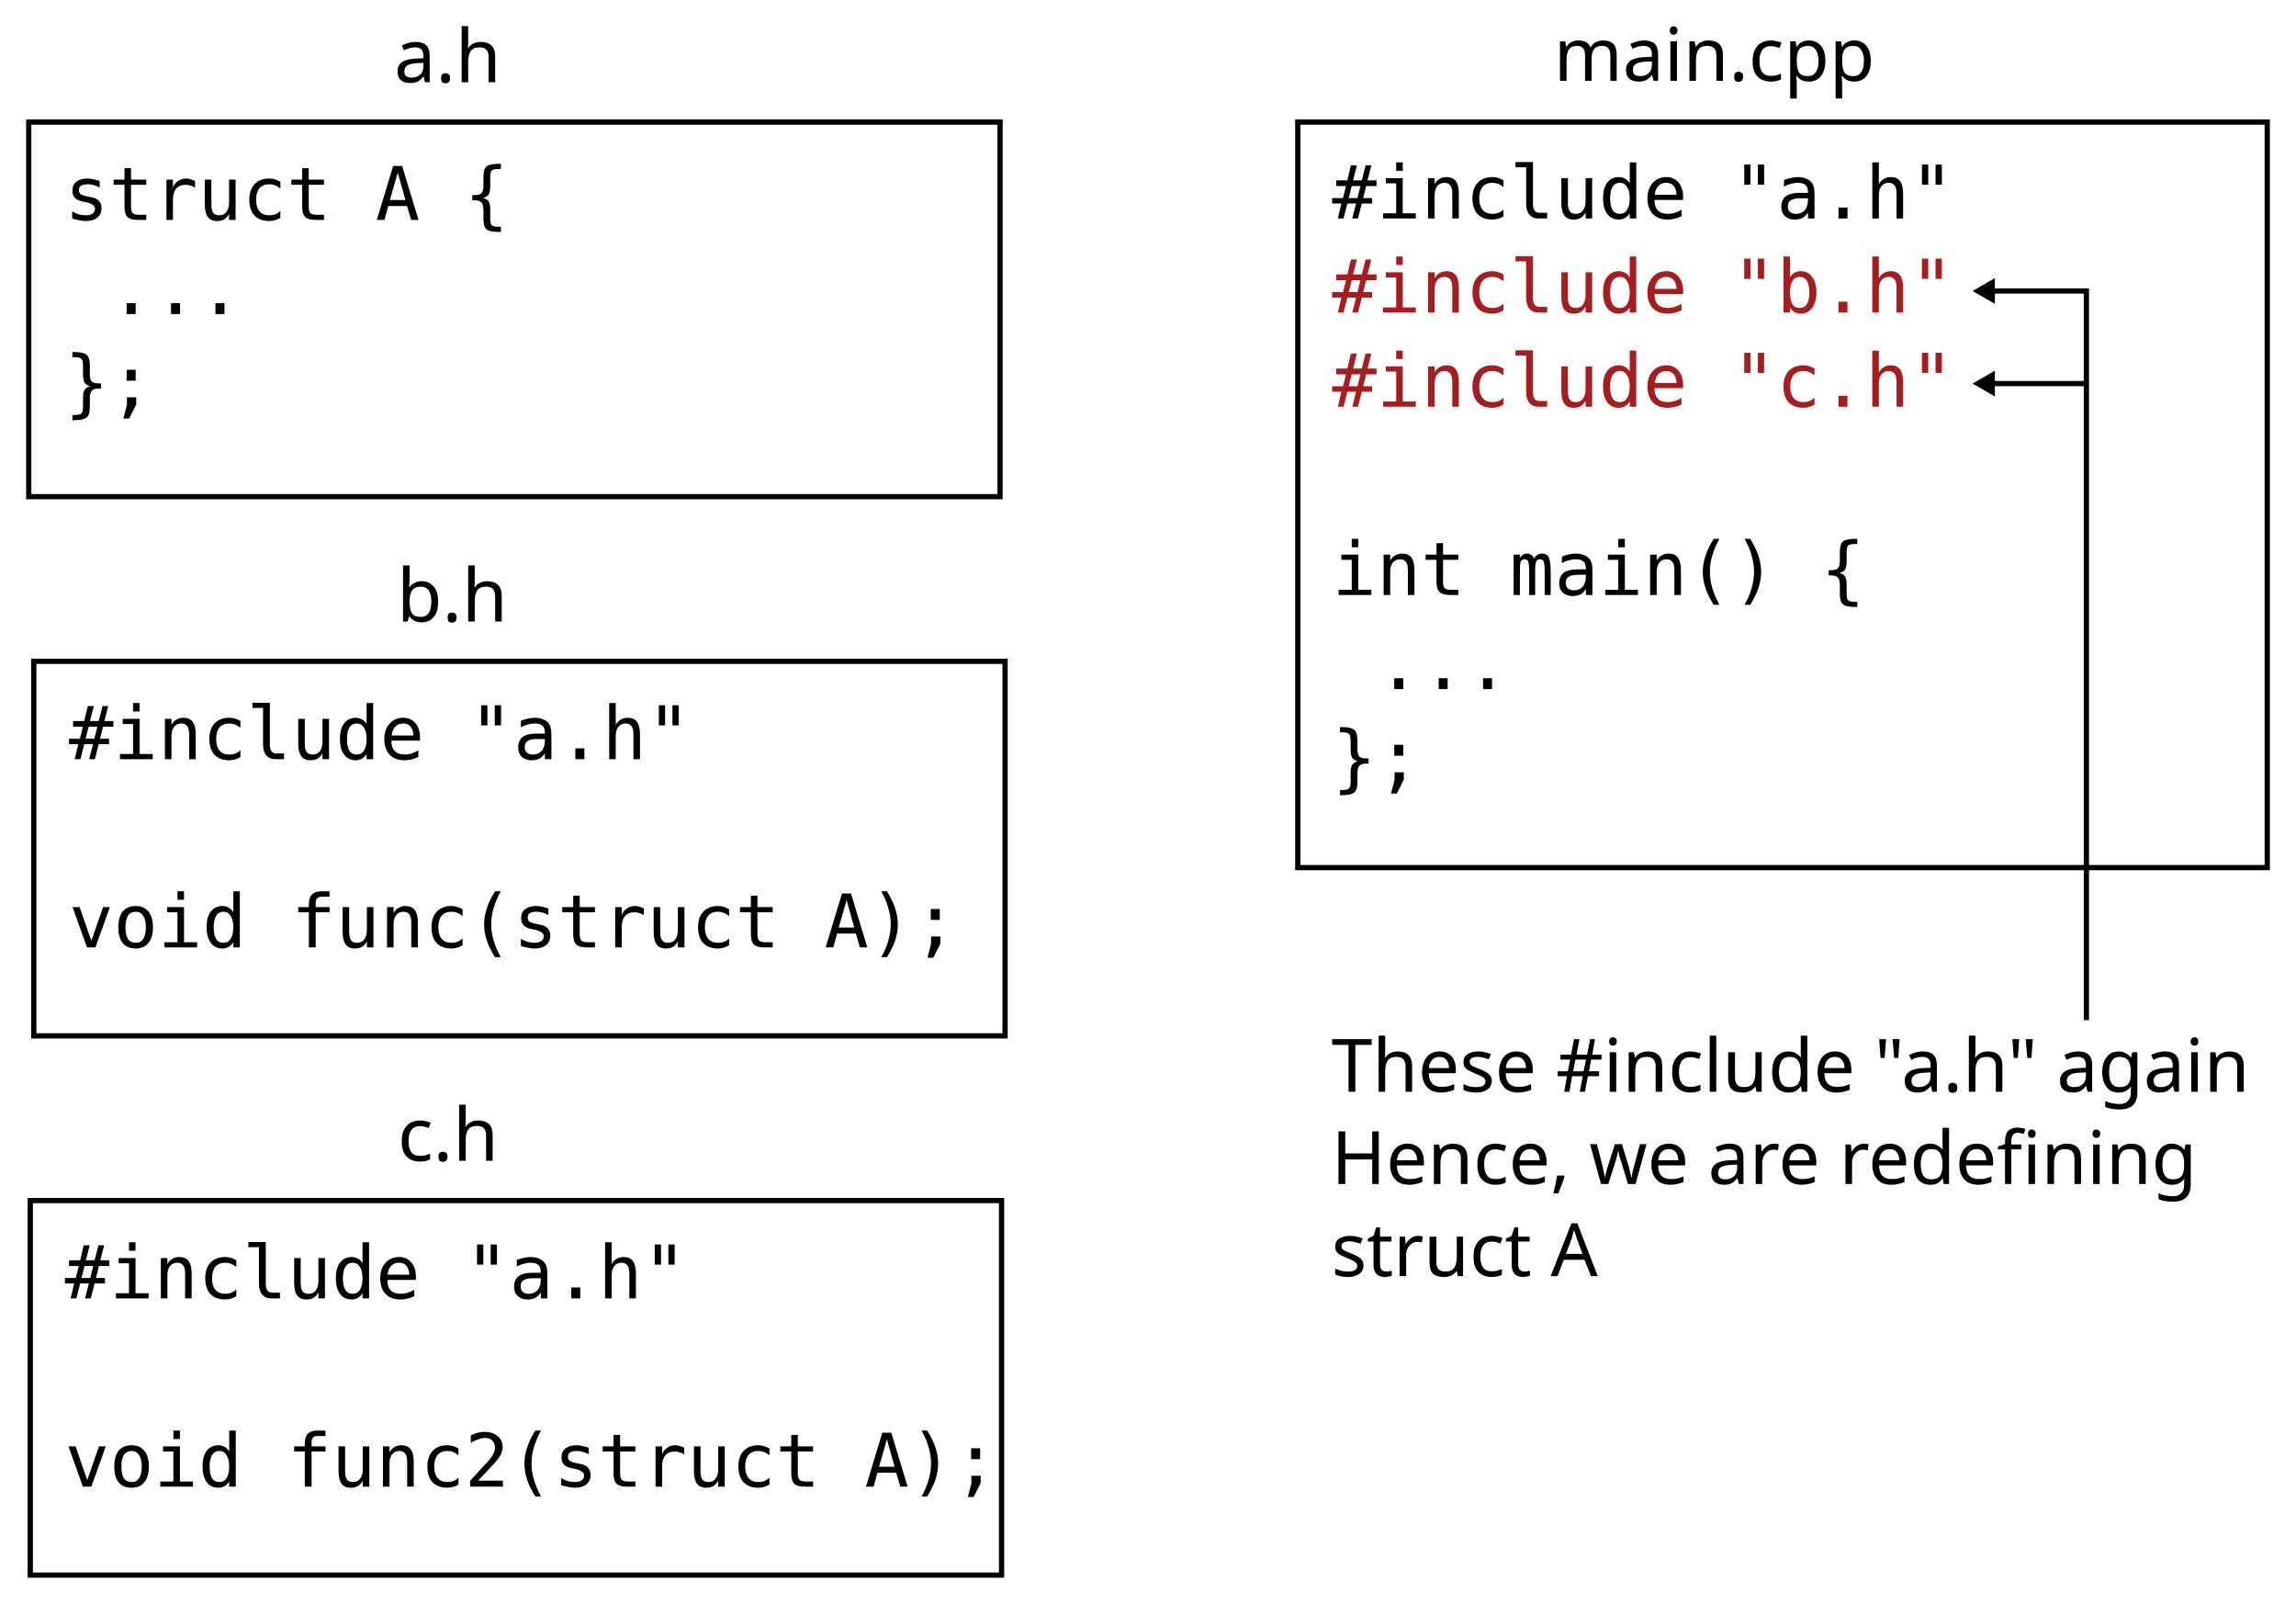
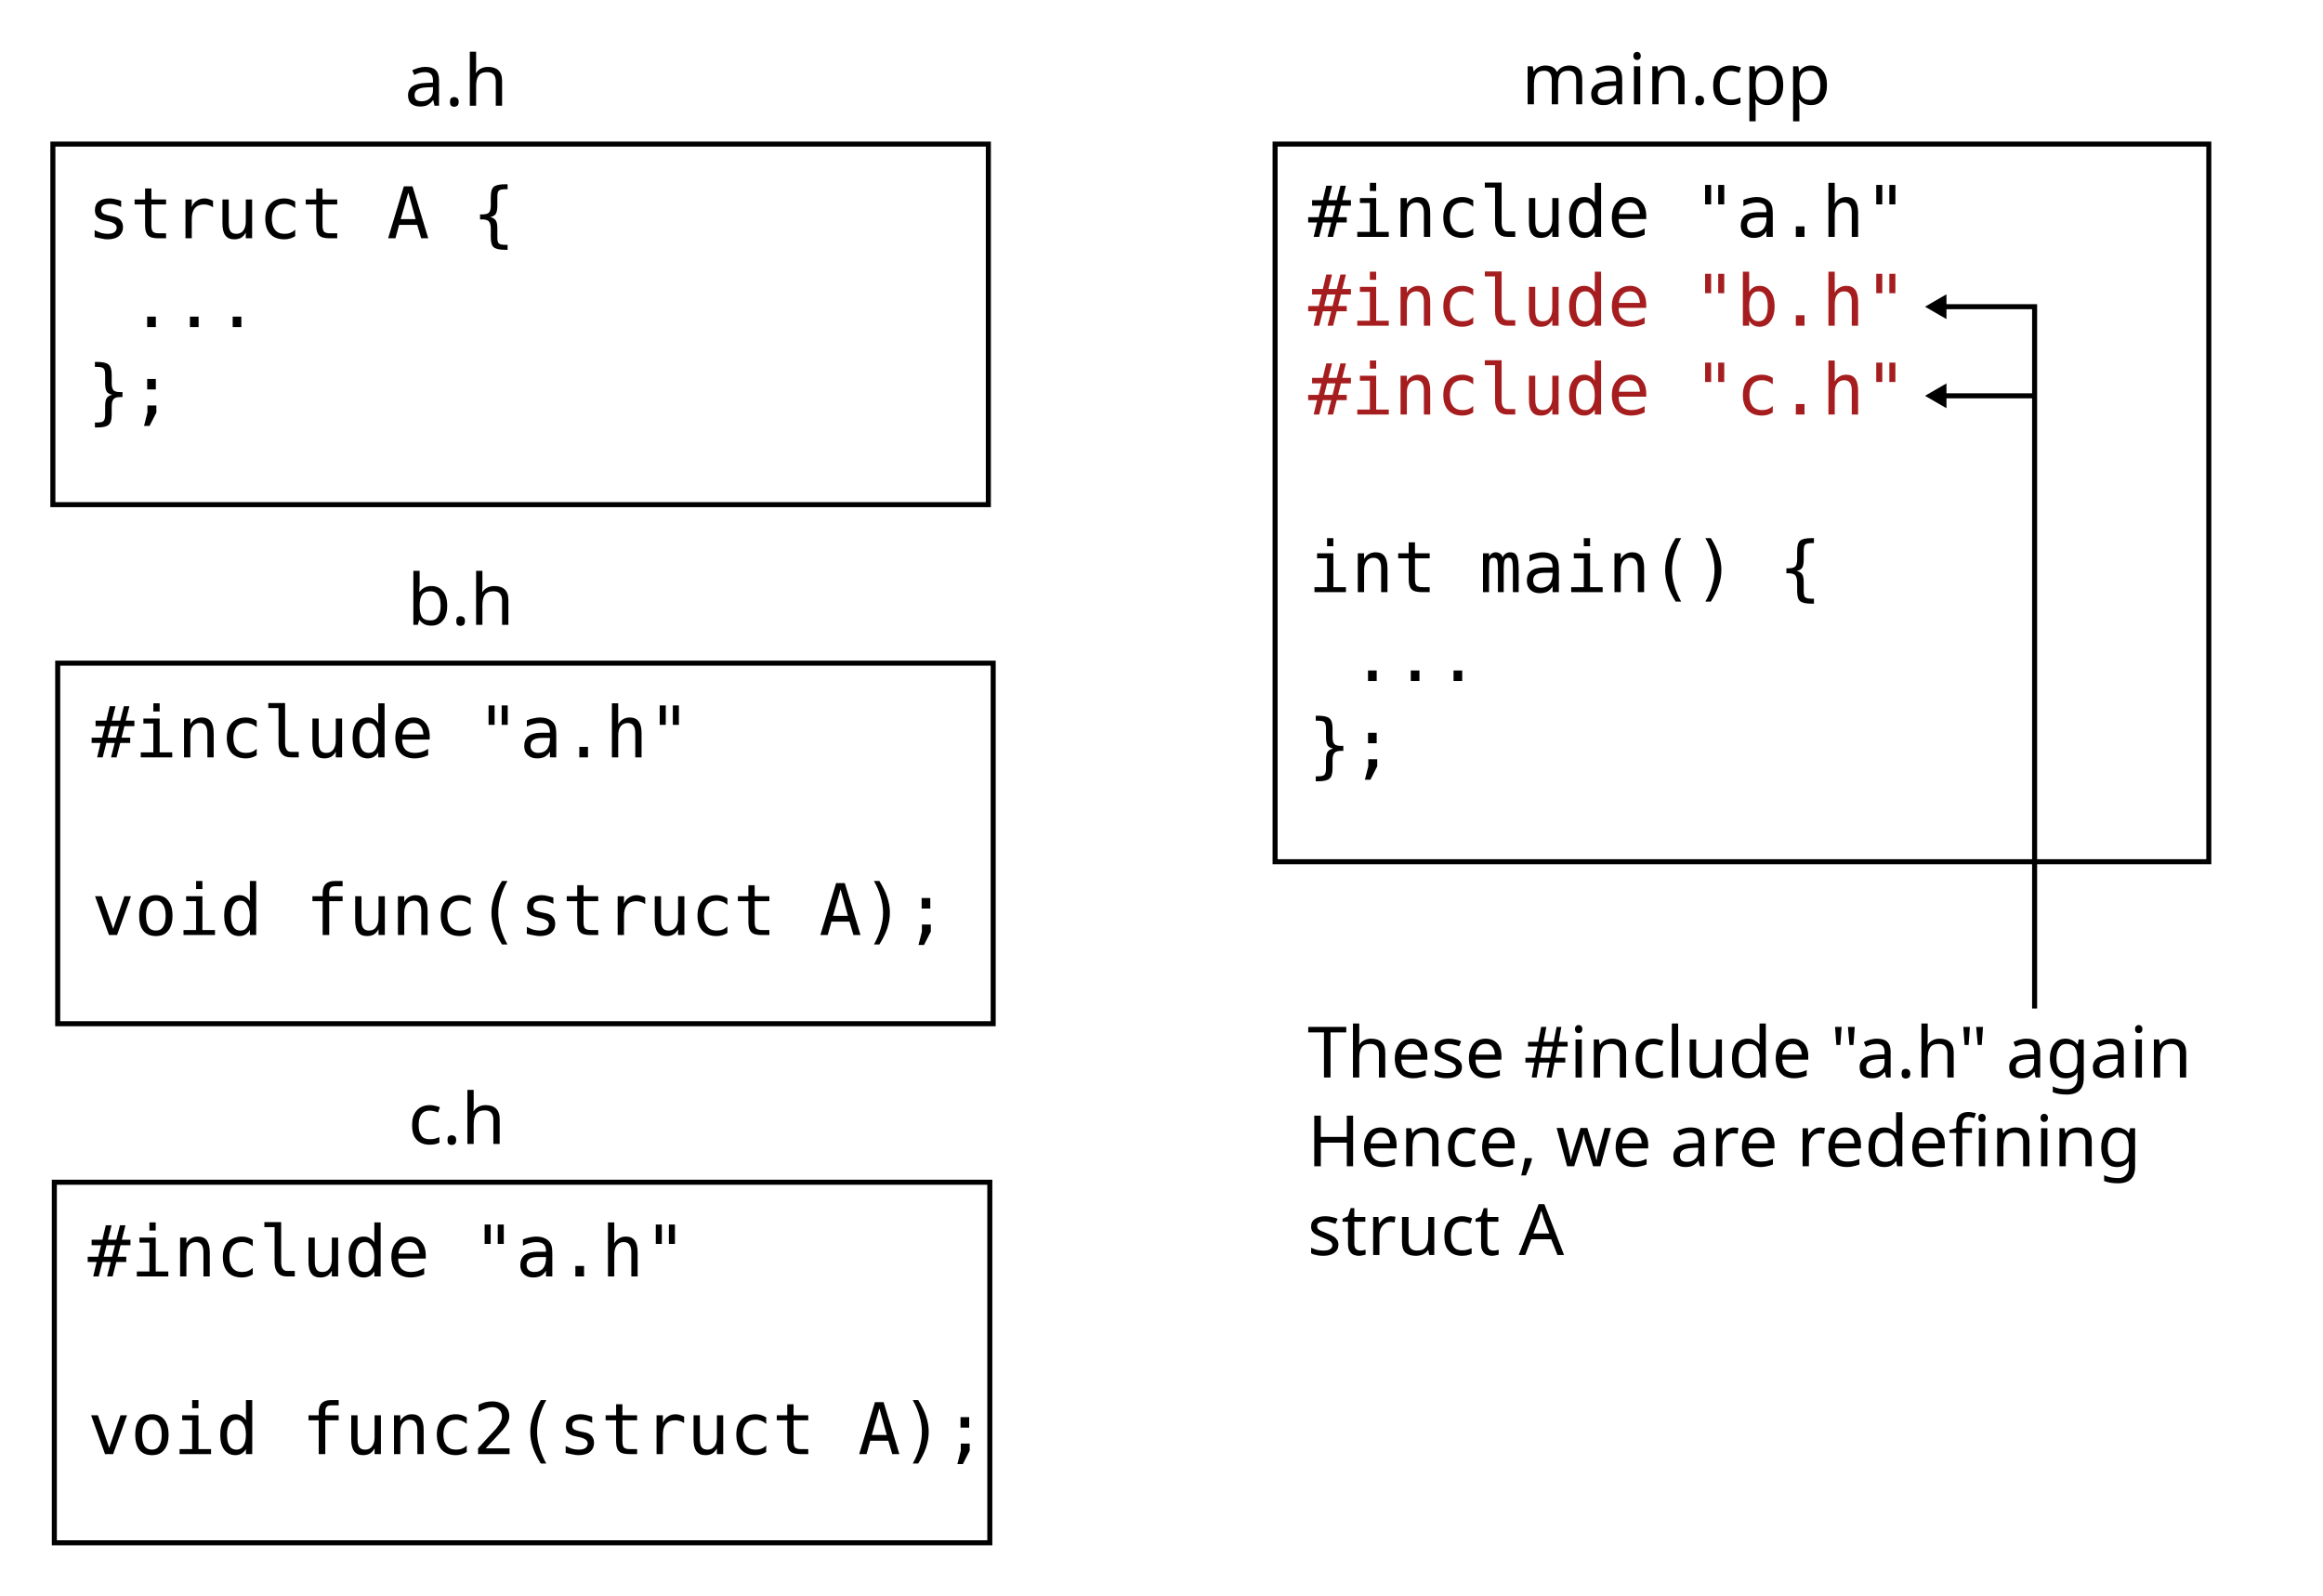
- <svg xmlns="http://www.w3.org/2000/svg" width="131.725mm" height="91.991mm" viewBox="0 0 131.725 91.991" version="1.1" id="svg5">
+ <svg xmlns="http://www.w3.org/2000/svg" width="138.378mm" height="95.074mm" viewBox="0 0 138.378 95.074" version="1.1" id="svg5">
  <defs id="defs2">
    <marker style="overflow:visible" id="TriangleOutM" refX="0" refY="0" orient="auto">
      <path transform="scale(0.4)" style="fill:context-stroke;fill-rule:evenodd;stroke:context-stroke;stroke-width:1pt" d="M 5.77,0 -2.88,5 V -5 Z" id="path124066" />
    </marker>
    <marker style="overflow:visible" id="marker124199" refX="0" refY="0" orient="auto">
      <path transform="matrix(0.3,0,0,0.3,-0.69,0)" d="M 8.719,4.034 -2.207,0.016 8.719,-4.002 c -1.745,2.372 -1.735,5.617 -6e-7,8.035 z" style="fill:context-stroke;fill-rule:evenodd;stroke:context-stroke;stroke-width:0.625;stroke-linejoin:round" id="path123951" />
    </marker>
    <marker style="overflow:visible" id="Arrow1Send" refX="0" refY="0" orient="auto">
      <path transform="matrix(-0.2,0,0,-0.2,-1.2,0)" style="fill:context-stroke;fill-rule:evenodd;stroke:context-stroke;stroke-width:1pt" d="M 0,0 5,-5 -12.5,0 5,5 Z" id="path123936" />
    </marker>
    <marker style="overflow:visible" id="marker124182" refX="0" refY="0" orient="auto">
      <path transform="scale(-0.6)" d="M 8.719,4.034 -2.207,0.016 8.719,-4.002 c -1.745,2.372 -1.735,5.617 -6e-7,8.035 z" style="fill:context-stroke;fill-rule:evenodd;stroke:context-stroke;stroke-width:0.625;stroke-linejoin:round" id="path123948" />
    </marker>
    <marker style="overflow:visible" id="marker1298" refX="0" refY="0" orient="auto">
      <path transform="scale(-0.6)" d="M 8.719,4.034 -2.207,0.016 8.719,-4.002 c -1.745,2.372 -1.735,5.617 -6e-7,8.035 z" style="fill:context-stroke;fill-rule:evenodd;stroke:context-stroke;stroke-width:0.625;stroke-linejoin:round" id="path1296" />
    </marker>
    <marker style="overflow:visible" id="Arrow2Mend" refX="0" refY="0" orient="auto">
      <path transform="scale(-0.6)" d="M 8.719,4.034 -2.207,0.016 8.719,-4.002 c -1.745,2.372 -1.735,5.617 -6e-7,8.035 z" style="fill:context-stroke;fill-rule:evenodd;stroke:context-stroke;stroke-width:0.625;stroke-linejoin:round" id="path1021" />
    </marker>
    <marker style="overflow:visible" id="marker1280" refX="0" refY="0" orient="auto">
      <path transform="scale(0.6)" d="M 8.719,4.034 -2.207,0.016 8.719,-4.002 c -1.745,2.372 -1.735,5.617 -6e-7,8.035 z" style="fill:context-stroke;fill-rule:evenodd;stroke:context-stroke;stroke-width:0.625;stroke-linejoin:round" id="path1278" />
    </marker>
    <marker style="overflow:visible" id="Arrow1Mstart" refX="0" refY="0" orient="auto">
      <path transform="matrix(0.4,0,0,0.4,4,0)" style="fill:context-stroke;fill-rule:evenodd;stroke:context-stroke;stroke-width:1pt" d="M 0,0 5,-5 -12.5,0 5,5 Z" id="path1000" />
    </marker>
    <marker style="overflow:visible" id="Arrow2Sstart" refX="0" refY="0" orient="auto">
      <path transform="matrix(0.3,0,0,0.3,-0.69,0)" d="M 8.719,4.034 -2.207,0.016 8.719,-4.002 c -1.745,2.372 -1.735,5.617 -6e-7,8.035 z" style="fill:context-stroke;fill-rule:evenodd;stroke:context-stroke;stroke-width:0.625;stroke-linejoin:round" id="path1024" />
    </marker>
    <marker style="overflow:visible" id="Arrow2Mstart" refX="0" refY="0" orient="auto">
      <path transform="scale(0.6)" d="M 8.719,4.034 -2.207,0.016 8.719,-4.002 c -1.745,2.372 -1.735,5.617 -6e-7,8.035 z" style="fill:context-stroke;fill-rule:evenodd;stroke:context-stroke;stroke-width:0.625;stroke-linejoin:round" id="path1018" />
    </marker>
    <marker style="overflow:visible" id="Arrow1Lstart" refX="0" refY="0" orient="auto">
      <path transform="matrix(0.8,0,0,0.8,10,0)" style="fill:context-stroke;fill-rule:evenodd;stroke:context-stroke;stroke-width:1pt" d="M 0,0 5,-5 -12.5,0 5,5 Z" id="path41828" />
    </marker>
  </defs>
-   <g id="layer1" transform="translate(-135.5425,-114.6023)">
+   <g id="layer1" transform="translate(-134.0425,-113.0195)">
    <g id="g152116" transform="translate(107.8412,0.0837824)">
      <rect style="fill:none;stroke:#000000;stroke-width:0.3;stroke-miterlimit:4;stroke-dasharray:none" id="rect83769" width="55.725" height="21.483" x="29.351" y="121.521" />
      <text xml:space="preserve" style="font-size:4.233px;line-height:1.25;font-family:sans-serif;letter-spacing:0px;stroke-width:0.265" x="57.237" y="119.236" id="text83773">
        <tspan style="font-style:normal;font-variant:normal;font-weight:normal;font-stretch:normal;font-family:sans-serif;-inkscape-font-specification:sans-serif;text-align:center;text-anchor:middle;stroke-width:0.265" x="57.237" y="119.236" id="tspan83771">a.h</tspan>
      </text>
      <text xml:space="preserve" style="font-size:4.233px;line-height:1.25;font-family:mo;-inkscape-font-specification:mo;stroke-width:0.265" x="31.403" y="127.134" id="text83779">
        <tspan style="font-style:normal;font-variant:normal;font-weight:normal;font-stretch:normal;font-family:monospace;-inkscape-font-specification:monospace;stroke-width:0.265" x="31.403" y="127.134" id="tspan83777">struct A {</tspan>
-         <tspan style="font-style:normal;font-variant:normal;font-weight:normal;font-stretch:normal;font-family:monospace;-inkscape-font-specification:monospace;stroke-width:0.265" x="31.403" y="132.532" id="tspan86115"> ...</tspan>
-         <tspan style="font-style:normal;font-variant:normal;font-weight:normal;font-stretch:normal;font-family:monospace;-inkscape-font-specification:monospace;stroke-width:0.265" x="31.403" y="137.93" id="tspan86117">};</tspan>
+         <tspan style="font-style:normal;font-variant:normal;font-weight:normal;font-stretch:normal;font-family:monospace;-inkscape-font-specification:monospace;stroke-width:0.265" x="31.403" y="132.426" id="tspan86115"> ...</tspan>
+         <tspan style="font-style:normal;font-variant:normal;font-weight:normal;font-stretch:normal;font-family:monospace;-inkscape-font-specification:monospace;stroke-width:0.265" x="31.403" y="137.718" id="tspan86117">};</tspan>
      </text>
    </g>
    <g id="g152125" transform="translate(107.8412,-1.14104)">
      <rect style="fill:none;stroke:#000000;stroke-width:0.3;stroke-miterlimit:4;stroke-dasharray:none" id="rect72776" width="55.725" height="21.483" x="29.639" y="153.673" />
      <text xml:space="preserve" style="font-size:4.233px;line-height:1.25;font-family:sans-serif;letter-spacing:0px;stroke-width:0.265" x="57.493" y="151.388" id="text72780">
        <tspan style="font-style:normal;font-variant:normal;font-weight:normal;font-stretch:normal;font-family:sans-serif;-inkscape-font-specification:sans-serif;text-align:center;text-anchor:middle;stroke-width:0.265" x="57.493" y="151.388" id="tspan72778">b.h</tspan>
      </text>
      <text xml:space="preserve" style="font-size:4.233px;line-height:1.25;font-family:mo;-inkscape-font-specification:mo;stroke-width:0.265" x="31.66" y="159.287" id="text72788">
        <tspan style="font-style:normal;font-variant:normal;font-weight:normal;font-stretch:normal;font-family:monospace;-inkscape-font-specification:monospace;stroke-width:0.265" x="31.66" y="159.287" id="tspan72786">#include "a.h"</tspan>
-         <tspan style="font-style:normal;font-variant:normal;font-weight:normal;font-stretch:normal;font-family:monospace;-inkscape-font-specification:monospace;stroke-width:0.265" x="31.66" y="164.685" id="tspan110063" />
-         <tspan style="font-style:normal;font-variant:normal;font-weight:normal;font-stretch:normal;font-family:monospace;-inkscape-font-specification:monospace;stroke-width:0.265" x="31.66" y="170.083" id="tspan77431">void func(struct A);</tspan>
+         <tspan style="font-style:normal;font-variant:normal;font-weight:normal;font-stretch:normal;font-family:monospace;-inkscape-font-specification:monospace;stroke-width:0.265" x="31.66" y="164.578" id="tspan110063" />
+         <tspan style="font-style:normal;font-variant:normal;font-weight:normal;font-stretch:normal;font-family:monospace;-inkscape-font-specification:monospace;stroke-width:0.265" x="31.66" y="169.87" id="tspan77431">void func(struct A);</tspan>
      </text>
    </g>
    <g id="g152134" transform="translate(107.8412,0.0837824)">
      <rect style="fill:none;stroke:#000000;stroke-width:0.3;stroke-miterlimit:4;stroke-dasharray:none" id="rect87656" width="55.725" height="21.483" x="29.438" y="183.376" />
      <text xml:space="preserve" style="font-size:4.233px;line-height:1.25;font-family:sans-serif;letter-spacing:0px;stroke-width:0.265" x="57.261" y="181.091" id="text87660">
        <tspan style="font-style:normal;font-variant:normal;font-weight:normal;font-stretch:normal;font-family:sans-serif;-inkscape-font-specification:sans-serif;text-align:center;text-anchor:middle;stroke-width:0.265" x="57.261" y="181.091" id="tspan87658">c.h</tspan>
      </text>
      <text xml:space="preserve" style="font-size:4.233px;line-height:1.25;font-family:mo;-inkscape-font-specification:mo;stroke-width:0.265" x="31.427" y="188.99" id="text87666">
        <tspan style="font-style:normal;font-variant:normal;font-weight:normal;font-stretch:normal;font-family:monospace;-inkscape-font-specification:monospace;stroke-width:0.265" x="31.427" y="188.99" id="tspan87662">#include "a.h"</tspan>
-         <tspan style="font-style:normal;font-variant:normal;font-weight:normal;font-stretch:normal;font-family:monospace;-inkscape-font-specification:monospace;stroke-width:0.265" x="31.427" y="194.388" id="tspan107307" />
-         <tspan style="font-style:normal;font-variant:normal;font-weight:normal;font-stretch:normal;font-family:monospace;-inkscape-font-specification:monospace;stroke-width:0.265" x="31.427" y="199.786" id="tspan87664">void func2(struct A);</tspan>
+         <tspan style="font-style:normal;font-variant:normal;font-weight:normal;font-stretch:normal;font-family:monospace;-inkscape-font-specification:monospace;stroke-width:0.265" x="31.427" y="194.281" id="tspan107307" />
+         <tspan style="font-style:normal;font-variant:normal;font-weight:normal;font-stretch:normal;font-family:monospace;-inkscape-font-specification:monospace;stroke-width:0.265" x="31.427" y="199.573" id="tspan87664">void func2(struct A);</tspan>
      </text>
    </g>
    <g id="g123862" transform="translate(-8.785674)">
      <rect style="fill:none;stroke:#000000;stroke-width:0.3;stroke-miterlimit:4;stroke-dasharray:none" id="rect98769" width="55.62" height="42.759" x="218.784" y="121.604" />
      <text xml:space="preserve" style="font-size:4.233px;line-height:1.25;font-family:sans-serif;letter-spacing:0px;stroke-width:0.265" x="246.53" y="119.236" id="text98773">
        <tspan style="font-style:normal;font-variant:normal;font-weight:normal;font-stretch:normal;font-family:sans-serif;-inkscape-font-specification:sans-serif;text-align:center;text-anchor:middle;stroke-width:0.265" x="246.53" y="119.236" id="tspan98771">main.cpp</tspan>
      </text>
      <text xml:space="preserve" style="font-size:4.233px;line-height:1.25;font-family:sans-serif;letter-spacing:0px;stroke-width:0.265" x="271.421" y="154.161" id="text123927">
        <tspan style="font-style:normal;font-variant:normal;font-weight:normal;font-stretch:normal;font-family:sans-serif;-inkscape-font-specification:sans-serif;text-align:center;text-anchor:middle;stroke-width:0.265" x="271.421" y="154.161" id="tspan124521" />
      </text>
      <text xml:space="preserve" style="font-size:4.233px;line-height:1.25;font-family:mo;-inkscape-font-specification:mo;stroke-width:0.265" x="220.709" y="177.216" id="text136403">
        <tspan id="tspan136401" style="font-style:normal;font-variant:normal;font-weight:normal;font-stretch:normal;font-family:sans-serif;-inkscape-font-specification:sans-serif;stroke-width:0.265" x="220.709" y="177.216">These #include "a.h" again</tspan>
        <tspan style="font-style:normal;font-variant:normal;font-weight:normal;font-stretch:normal;font-family:sans-serif;-inkscape-font-specification:sans-serif;stroke-width:0.265" x="220.709" y="182.508" id="tspan136405">Hence, we are redefining</tspan>
        <tspan style="font-style:normal;font-variant:normal;font-weight:normal;font-stretch:normal;font-family:sans-serif;-inkscape-font-specification:sans-serif;stroke-width:0.265" x="220.709" y="187.8" id="tspan161112">struct A</tspan>
      </text>
      <text xml:space="preserve" style="font-size:4.233px;line-height:1.25;font-family:mo;-inkscape-font-specification:mo;stroke-width:0.265" x="220.752" y="127.134" id="text98781">
        <tspan style="font-style:normal;font-variant:normal;font-weight:normal;font-stretch:normal;font-family:monospace;-inkscape-font-specification:monospace;stroke-width:0.265" x="220.752" y="127.134" id="tspan98777">#include "a.h"</tspan>
-         <tspan style="font-style:normal;font-variant:normal;font-weight:normal;font-stretch:normal;font-family:monospace;-inkscape-font-specification:monospace;fill:#a51d1e;stroke-width:0.265" x="220.752" y="132.532" id="tspan98779">#include "b.h"</tspan>
-         <tspan style="font-style:normal;font-variant:normal;font-weight:normal;font-stretch:normal;font-family:monospace;-inkscape-font-specification:monospace;fill:#a51d1e;stroke-width:0.265" x="220.752" y="137.93" id="tspan102853">#include "c.h"</tspan>
-         <tspan style="font-style:normal;font-variant:normal;font-weight:normal;font-stretch:normal;font-family:monospace;-inkscape-font-specification:monospace;stroke-width:0.265" x="220.752" y="143.328" id="tspan102851" />
-         <tspan style="font-style:normal;font-variant:normal;font-weight:normal;font-stretch:normal;font-family:monospace;-inkscape-font-specification:monospace;stroke-width:0.265" x="220.752" y="148.726" id="tspan102855">int main() {</tspan>
-         <tspan style="font-style:normal;font-variant:normal;font-weight:normal;font-stretch:normal;font-family:monospace;-inkscape-font-specification:monospace;stroke-width:0.265" x="220.752" y="154.124" id="tspan102857"> ...</tspan>
-         <tspan style="font-style:normal;font-variant:normal;font-weight:normal;font-stretch:normal;font-family:monospace;-inkscape-font-specification:monospace;stroke-width:0.265" x="220.752" y="159.522" id="tspan102859">};</tspan>
+         <tspan style="font-style:normal;font-variant:normal;font-weight:normal;font-stretch:normal;font-family:monospace;-inkscape-font-specification:monospace;fill:#a51d1e;stroke-width:0.265" x="220.752" y="132.426" id="tspan98779">#include "b.h"</tspan>
+         <tspan style="font-style:normal;font-variant:normal;font-weight:normal;font-stretch:normal;font-family:monospace;-inkscape-font-specification:monospace;fill:#a51d1e;stroke-width:0.265" x="220.752" y="137.718" id="tspan102853">#include "c.h"</tspan>
+         <tspan style="font-style:normal;font-variant:normal;font-weight:normal;font-stretch:normal;font-family:monospace;-inkscape-font-specification:monospace;stroke-width:0.265" x="220.752" y="143.009" id="tspan102851" />
+         <tspan style="font-style:normal;font-variant:normal;font-weight:normal;font-stretch:normal;font-family:monospace;-inkscape-font-specification:monospace;stroke-width:0.265" x="220.752" y="148.301" id="tspan102855">int main() {</tspan>
+         <tspan style="font-style:normal;font-variant:normal;font-weight:normal;font-stretch:normal;font-family:monospace;-inkscape-font-specification:monospace;stroke-width:0.265" x="220.752" y="153.593" id="tspan102857"> ...</tspan>
+         <tspan style="font-style:normal;font-variant:normal;font-weight:normal;font-stretch:normal;font-family:monospace;-inkscape-font-specification:monospace;stroke-width:0.265" x="220.752" y="158.884" id="tspan102859">};</tspan>
      </text>
      <path style="fill:none;stroke:#000000;stroke-width:0.3;stroke-linecap:butt;stroke-linejoin:miter;stroke-miterlimit:4;stroke-dasharray:none;stroke-opacity:1;marker-end:url(#TriangleOutM)" d="m 264.027,173.109 v -41.816 h -5.676" id="path153264" />
      <path style="fill:none;stroke:#000000;stroke-width:0.3;stroke-linecap:butt;stroke-linejoin:miter;stroke-miterlimit:4;stroke-dasharray:none;stroke-opacity:1;marker-end:url(#TriangleOutM)" d="m 264.027,136.603 h -5.676" id="path153416" />
    </g>
  </g>
</svg>
